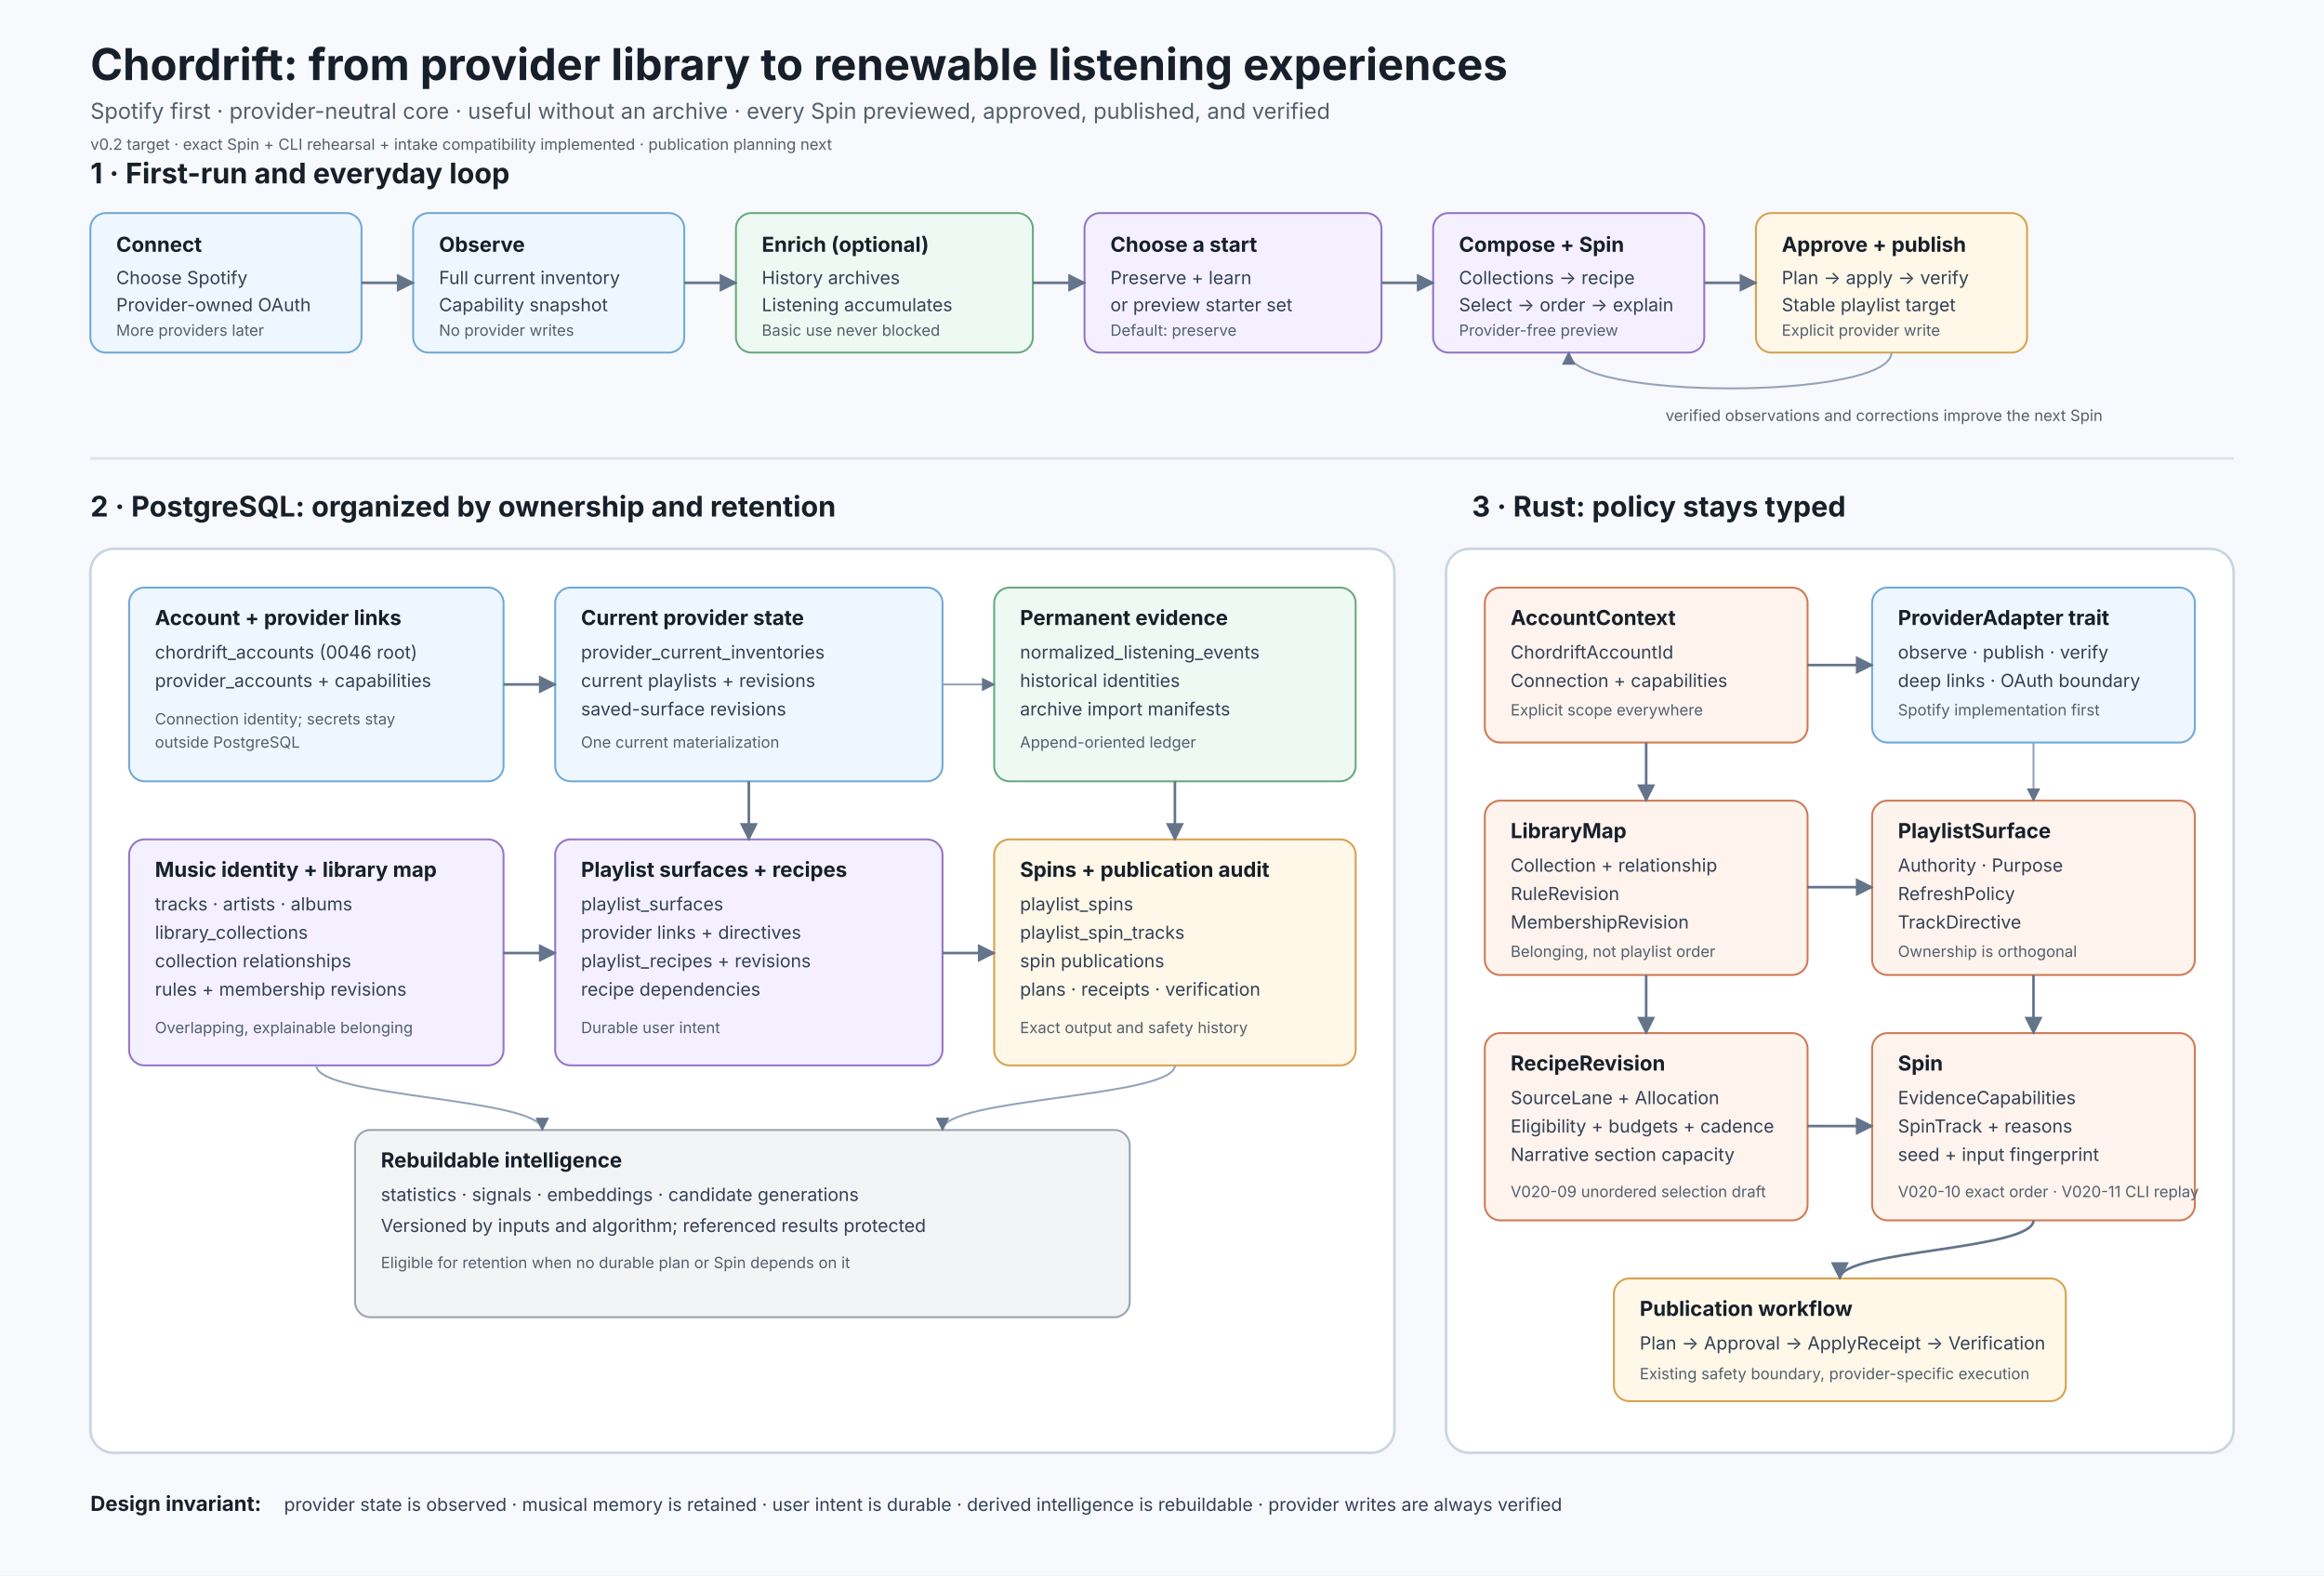
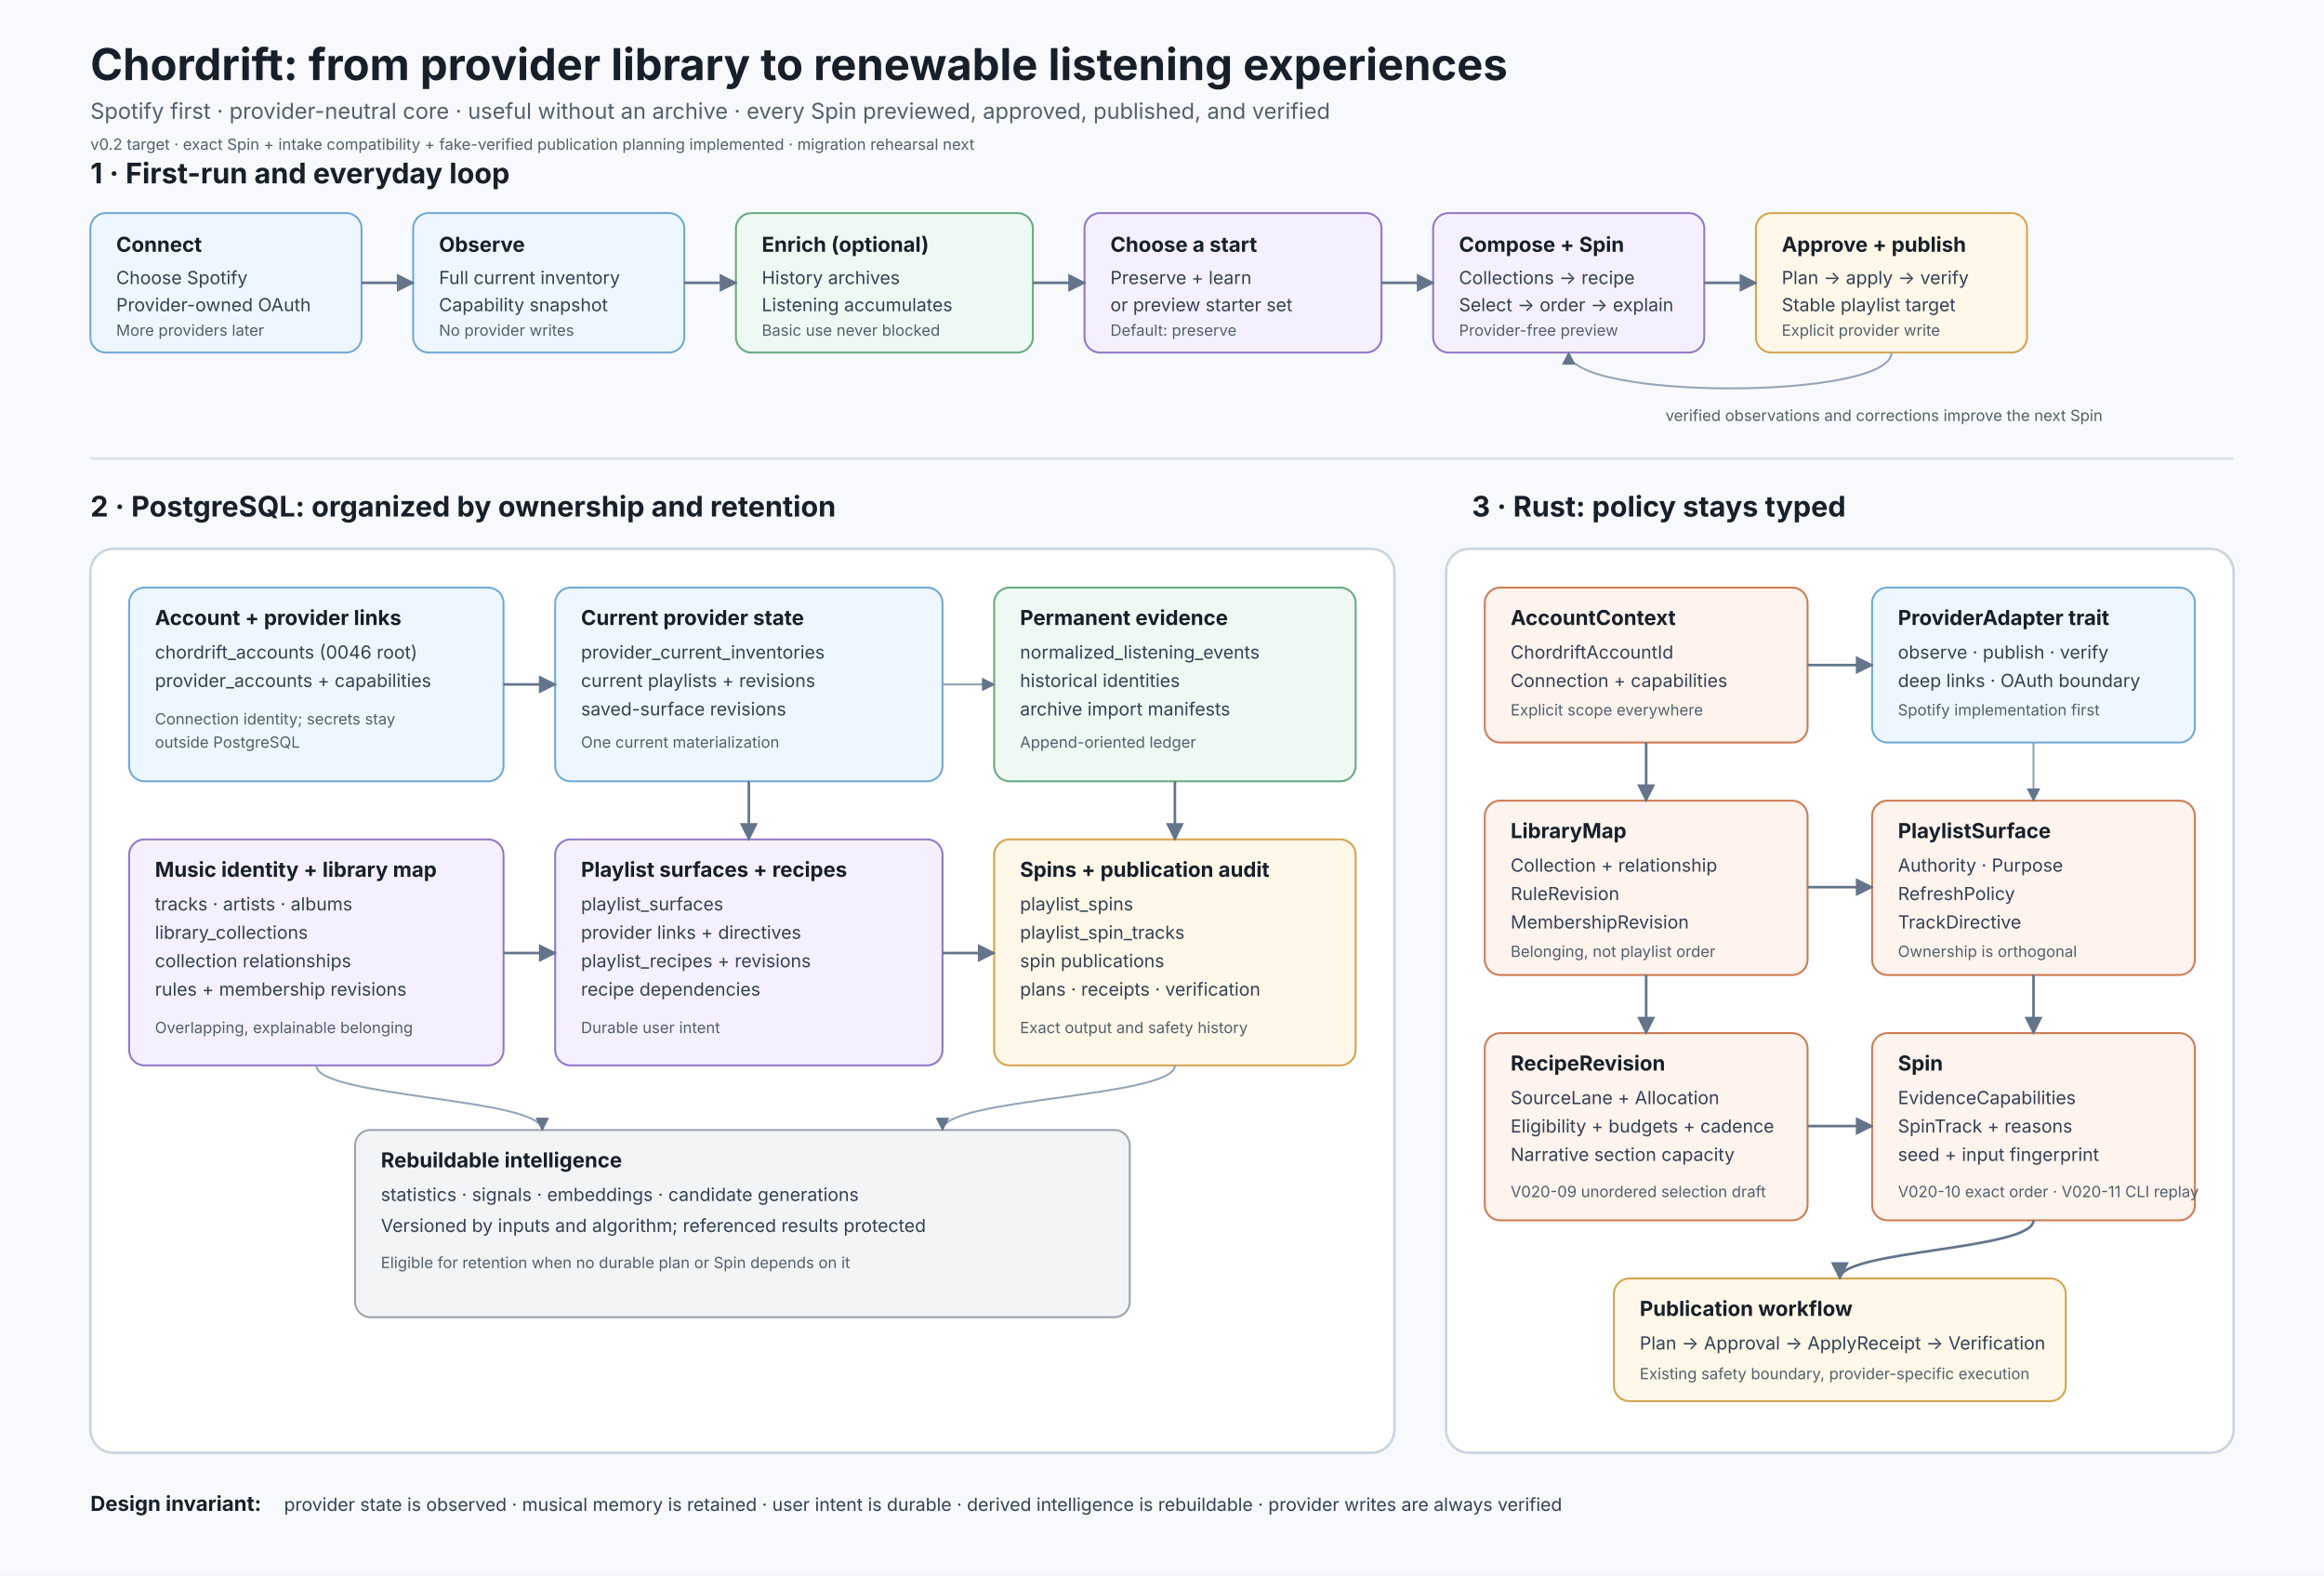
<svg xmlns="http://www.w3.org/2000/svg" width="1800" height="1220" viewBox="0 0 1800 1220" role="img" aria-labelledby="title desc">
  <defs>
    <style>
      text { font-family: ui-sans-serif, -apple-system, BlinkMacSystemFont, "Segoe UI", sans-serif; fill: #17202a; }
      .title { font-size: 34px; font-weight: 700; }
      .subtitle { font-size: 17px; fill: #52606d; }
      .section { font-size: 22px; font-weight: 700; }
      .label { font-size: 16px; font-weight: 700; }
      .body { font-size: 14px; fill: #334155; }
      .small { font-size: 12px; fill: #52606d; }
      .panel { fill: #ffffff; stroke: #cbd5e1; stroke-width: 2; rx: 18; }
      .node { fill: #f8fafc; stroke: #cbd5e1; stroke-width: 1.5; rx: 12; }
      .provider { fill: #eef7ff; stroke: #70a9d8; }
      .intent { fill: #f4f0ff; stroke: #9277c8; }
      .evidence { fill: #edf9f2; stroke: #69a981; }
      .audit { fill: #fff7e8; stroke: #d5a34f; }
      .cache { fill: #f3f4f6; stroke: #9ca3af; }
      .rust { fill: #fff3ed; stroke: #cf7b55; }
      .arrow { fill: none; stroke: #64748b; stroke-width: 2; marker-end: url(#arrow); }
      .soft-arrow { fill: none; stroke: #94a3b8; stroke-width: 1.5; marker-end: url(#arrow); }
      .divider { stroke: #dbe3ec; stroke-width: 2; }
    </style>
    <marker id="arrow" viewBox="0 0 10 10" refX="9" refY="5" markerWidth="7" markerHeight="7" orient="auto-start-reverse">
      <path d="M 0 0 L 10 5 L 0 10 z" fill="#64748b" />
    </marker>
  </defs>
  <rect width="1800" height="1220" fill="#f7f9fc" />
  <text x="70" y="62" class="title">Chordrift: from provider library to renewable listening experiences</text>
  <text x="70" y="92" class="subtitle">Spotify first · provider-neutral core · useful without an archive · every Spin previewed, approved, published, and verified</text>
-   <text x="70" y="116" class="small">v0.2 target · exact Spin + CLI rehearsal + intake compatibility implemented · publication planning next</text>
+   <text x="70" y="116" class="small">v0.2 target · exact Spin + intake compatibility + fake-verified publication planning implemented · migration rehearsal next</text>
  <text x="70" y="142" class="section">1 · First-run and everyday loop</text>
  <g>
    <rect x="70" y="165" width="210" height="108" class="node provider" />
    <text x="90" y="195" class="label">Connect</text>
    <text x="90" y="220" class="body">Choose Spotify</text>
    <text x="90" y="241" class="body">Provider-owned OAuth</text>
    <text x="90" y="260" class="small">More providers later</text>
    <rect x="320" y="165" width="210" height="108" class="node provider" />
    <text x="340" y="195" class="label">Observe</text>
    <text x="340" y="220" class="body">Full current inventory</text>
    <text x="340" y="241" class="body">Capability snapshot</text>
    <text x="340" y="260" class="small">No provider writes</text>
    <rect x="570" y="165" width="230" height="108" class="node evidence" />
    <text x="590" y="195" class="label">Enrich (optional)</text>
    <text x="590" y="220" class="body">History archives</text>
    <text x="590" y="241" class="body">Listening accumulates</text>
    <text x="590" y="260" class="small">Basic use never blocked</text>
    <rect x="840" y="165" width="230" height="108" class="node intent" />
    <text x="860" y="195" class="label">Choose a start</text>
    <text x="860" y="220" class="body">Preserve + learn</text>
    <text x="860" y="241" class="body">or preview starter set</text>
    <text x="860" y="260" class="small">Default: preserve</text>
    <rect x="1110" y="165" width="210" height="108" class="node intent" />
    <text x="1130" y="195" class="label">Compose + Spin</text>
    <text x="1130" y="220" class="body">Collections → recipe</text>
    <text x="1130" y="241" class="body">Select → order → explain</text>
    <text x="1130" y="260" class="small">Provider-free preview</text>
    <rect x="1360" y="165" width="210" height="108" class="node audit" />
    <text x="1380" y="195" class="label">Approve + publish</text>
    <text x="1380" y="220" class="body">Plan → apply → verify</text>
    <text x="1380" y="241" class="body">Stable playlist target</text>
    <text x="1380" y="260" class="small">Explicit provider write</text>
    <path d="M280 219 H320" class="arrow" />
    <path d="M530 219 H570" class="arrow" />
    <path d="M800 219 H840" class="arrow" />
    <path d="M1070 219 H1110" class="arrow" />
    <path d="M1320 219 H1360" class="arrow" />
    <path d="M1465 273 C1465 310 1215 310 1215 273" class="soft-arrow" />
    <text x="1290" y="326" class="small">verified observations and corrections improve the next Spin</text>
  </g>
  <line x1="70" y1="355" x2="1730" y2="355" class="divider" />
  <text x="70" y="400" class="section">2 · PostgreSQL: organized by ownership and retention</text>
  <g>
    <rect x="70" y="425" width="1010" height="700" class="panel" />
    <rect x="100" y="455" width="290" height="150" class="node provider" />
    <text x="120" y="484" class="label">Account + provider links</text>
    <text x="120" y="510" class="body">chordrift_accounts (0046 root)</text>
    <text x="120" y="532" class="body">provider_accounts + capabilities</text>
    <text x="120" y="561" class="small">Connection identity; secrets stay</text>
    <text x="120" y="579" class="small">outside PostgreSQL</text>
    <rect x="430" y="455" width="300" height="150" class="node provider" />
    <text x="450" y="484" class="label">Current provider state</text>
    <text x="450" y="510" class="body">provider_current_inventories</text>
    <text x="450" y="532" class="body">current playlists + revisions</text>
    <text x="450" y="554" class="body">saved-surface revisions</text>
    <text x="450" y="579" class="small">One current materialization</text>
    <rect x="770" y="455" width="280" height="150" class="node evidence" />
    <text x="790" y="484" class="label">Permanent evidence</text>
    <text x="790" y="510" class="body">normalized_listening_events</text>
    <text x="790" y="532" class="body">historical identities</text>
    <text x="790" y="554" class="body">archive import manifests</text>
    <text x="790" y="579" class="small">Append-oriented ledger</text>
    <rect x="100" y="650" width="290" height="175" class="node intent" />
    <text x="120" y="679" class="label">Music identity + library map</text>
    <text x="120" y="705" class="body">tracks · artists · albums</text>
    <text x="120" y="727" class="body">library_collections</text>
    <text x="120" y="749" class="body">collection relationships</text>
    <text x="120" y="771" class="body">rules + membership revisions</text>
    <text x="120" y="800" class="small">Overlapping, explainable belonging</text>
    <rect x="430" y="650" width="300" height="175" class="node intent" />
    <text x="450" y="679" class="label">Playlist surfaces + recipes</text>
    <text x="450" y="705" class="body">playlist_surfaces</text>
    <text x="450" y="727" class="body">provider links + directives</text>
    <text x="450" y="749" class="body">playlist_recipes + revisions</text>
    <text x="450" y="771" class="body">recipe dependencies</text>
    <text x="450" y="800" class="small">Durable user intent</text>
    <rect x="770" y="650" width="280" height="175" class="node audit" />
    <text x="790" y="679" class="label">Spins + publication audit</text>
    <text x="790" y="705" class="body">playlist_spins</text>
    <text x="790" y="727" class="body">playlist_spin_tracks</text>
    <text x="790" y="749" class="body">spin publications</text>
    <text x="790" y="771" class="body">plans · receipts · verification</text>
    <text x="790" y="800" class="small">Exact output and safety history</text>
    <rect x="275" y="875" width="600" height="145" class="node cache" />
    <text x="295" y="904" class="label">Rebuildable intelligence</text>
    <text x="295" y="930" class="body">statistics · signals · embeddings · candidate generations</text>
    <text x="295" y="954" class="body">Versioned by inputs and algorithm; referenced results protected</text>
    <text x="295" y="982" class="small">Eligible for retention when no durable plan or Spin depends on it</text>
    <path d="M390 530 H430" class="arrow" />
    <path d="M730 530 H770" class="soft-arrow" />
    <path d="M580 605 V650" class="arrow" />
    <path d="M910 605 V650" class="arrow" />
    <path d="M390 738 H430" class="arrow" />
    <path d="M730 738 H770" class="arrow" />
    <path d="M245 825 C245 850 420 850 420 875" class="soft-arrow" />
    <path d="M910 825 C910 850 730 850 730 875" class="soft-arrow" />
  </g>
  <text x="1140" y="400" class="section">3 · Rust: policy stays typed</text>
  <g>
    <rect x="1120" y="425" width="610" height="700" class="panel" />
    <rect x="1150" y="455" width="250" height="120" class="node rust" />
    <text x="1170" y="484" class="label">AccountContext</text>
    <text x="1170" y="510" class="body">ChordriftAccountId</text>
    <text x="1170" y="532" class="body">Connection + capabilities</text>
    <text x="1170" y="554" class="small">Explicit scope everywhere</text>
    <rect x="1450" y="455" width="250" height="120" class="node provider" />
    <text x="1470" y="484" class="label">ProviderAdapter trait</text>
    <text x="1470" y="510" class="body">observe · publish · verify</text>
    <text x="1470" y="532" class="body">deep links · OAuth boundary</text>
    <text x="1470" y="554" class="small">Spotify implementation first</text>
    <rect x="1150" y="620" width="250" height="135" class="node rust" />
    <text x="1170" y="649" class="label">LibraryMap</text>
    <text x="1170" y="675" class="body">Collection + relationship</text>
    <text x="1170" y="697" class="body">RuleRevision</text>
    <text x="1170" y="719" class="body">MembershipRevision</text>
    <text x="1170" y="741" class="small">Belonging, not playlist order</text>
    <rect x="1450" y="620" width="250" height="135" class="node rust" />
    <text x="1470" y="649" class="label">PlaylistSurface</text>
    <text x="1470" y="675" class="body">Authority · Purpose</text>
    <text x="1470" y="697" class="body">RefreshPolicy</text>
    <text x="1470" y="719" class="body">TrackDirective</text>
    <text x="1470" y="741" class="small">Ownership is orthogonal</text>
    <rect x="1150" y="800" width="250" height="145" class="node rust" />
    <text x="1170" y="829" class="label">RecipeRevision</text>
    <text x="1170" y="855" class="body">SourceLane + Allocation</text>
    <text x="1170" y="877" class="body">Eligibility + budgets + cadence</text>
    <text x="1170" y="899" class="body">Narrative section capacity</text>
    <text x="1170" y="927" class="small">V020-09 unordered selection draft</text>
    <rect x="1450" y="800" width="250" height="145" class="node rust" />
    <text x="1470" y="829" class="label">Spin</text>
    <text x="1470" y="855" class="body">EvidenceCapabilities</text>
    <text x="1470" y="877" class="body">SpinTrack + reasons</text>
    <text x="1470" y="899" class="body">seed + input fingerprint</text>
    <text x="1470" y="927" class="small">V020-10 exact order · V020-11 CLI replay</text>
    <rect x="1250" y="990" width="350" height="95" class="node audit" />
    <text x="1270" y="1019" class="label">Publication workflow</text>
    <text x="1270" y="1045" class="body">Plan → Approval → ApplyReceipt → Verification</text>
    <text x="1270" y="1068" class="small">Existing safety boundary, provider-specific execution</text>
    <path d="M1400 515 H1450" class="arrow" />
    <path d="M1275 575 V620" class="arrow" />
    <path d="M1575 575 V620" class="soft-arrow" />
    <path d="M1400 687 H1450" class="arrow" />
    <path d="M1275 755 V800" class="arrow" />
    <path d="M1575 755 V800" class="arrow" />
    <path d="M1400 872 H1450" class="arrow" />
    <path d="M1575 945 C1575 968 1425 968 1425 990" class="arrow" />
  </g>
  <text x="70" y="1170" class="label">Design invariant:</text>
  <text x="220" y="1170" class="body">provider state is observed · musical memory is retained · user intent is durable · derived intelligence is rebuildable · provider writes are always verified</text>
</svg>
